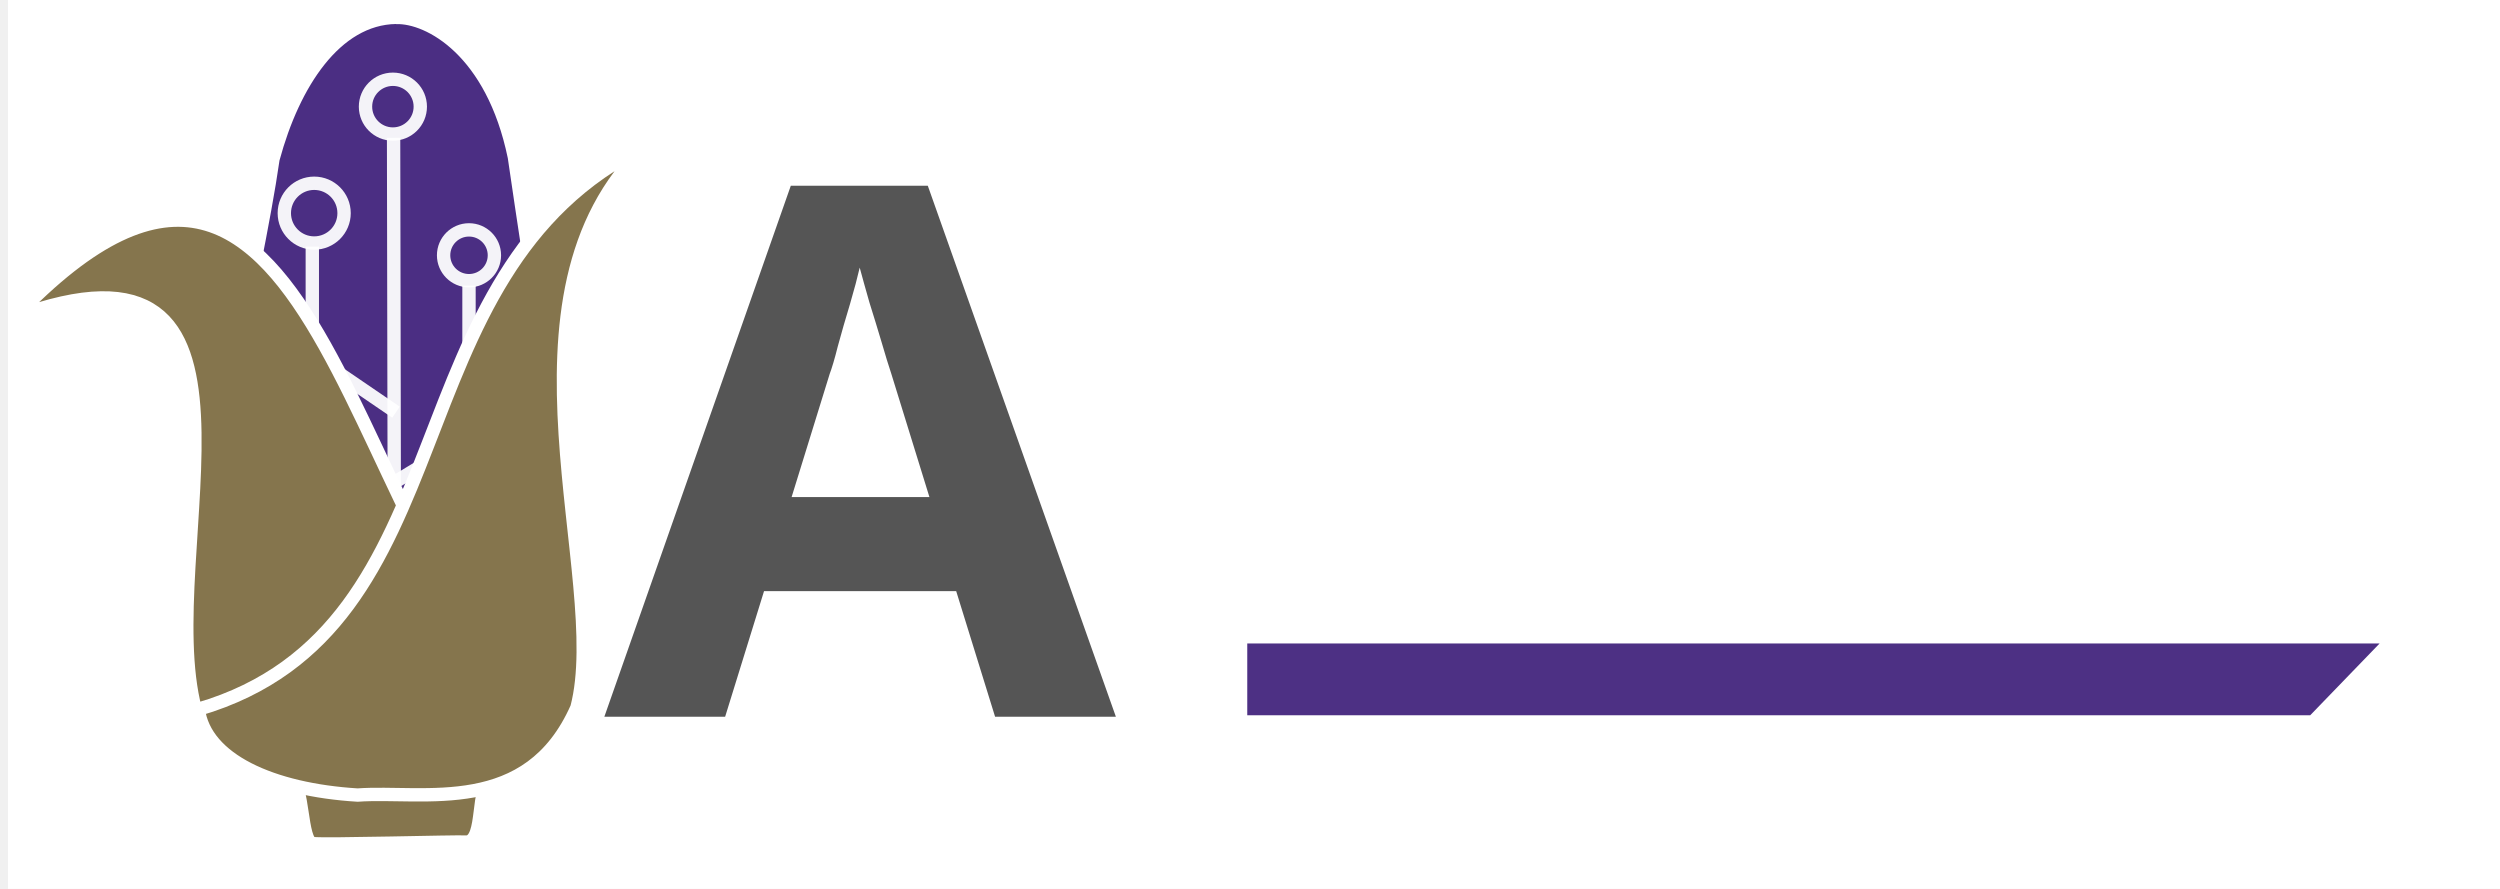
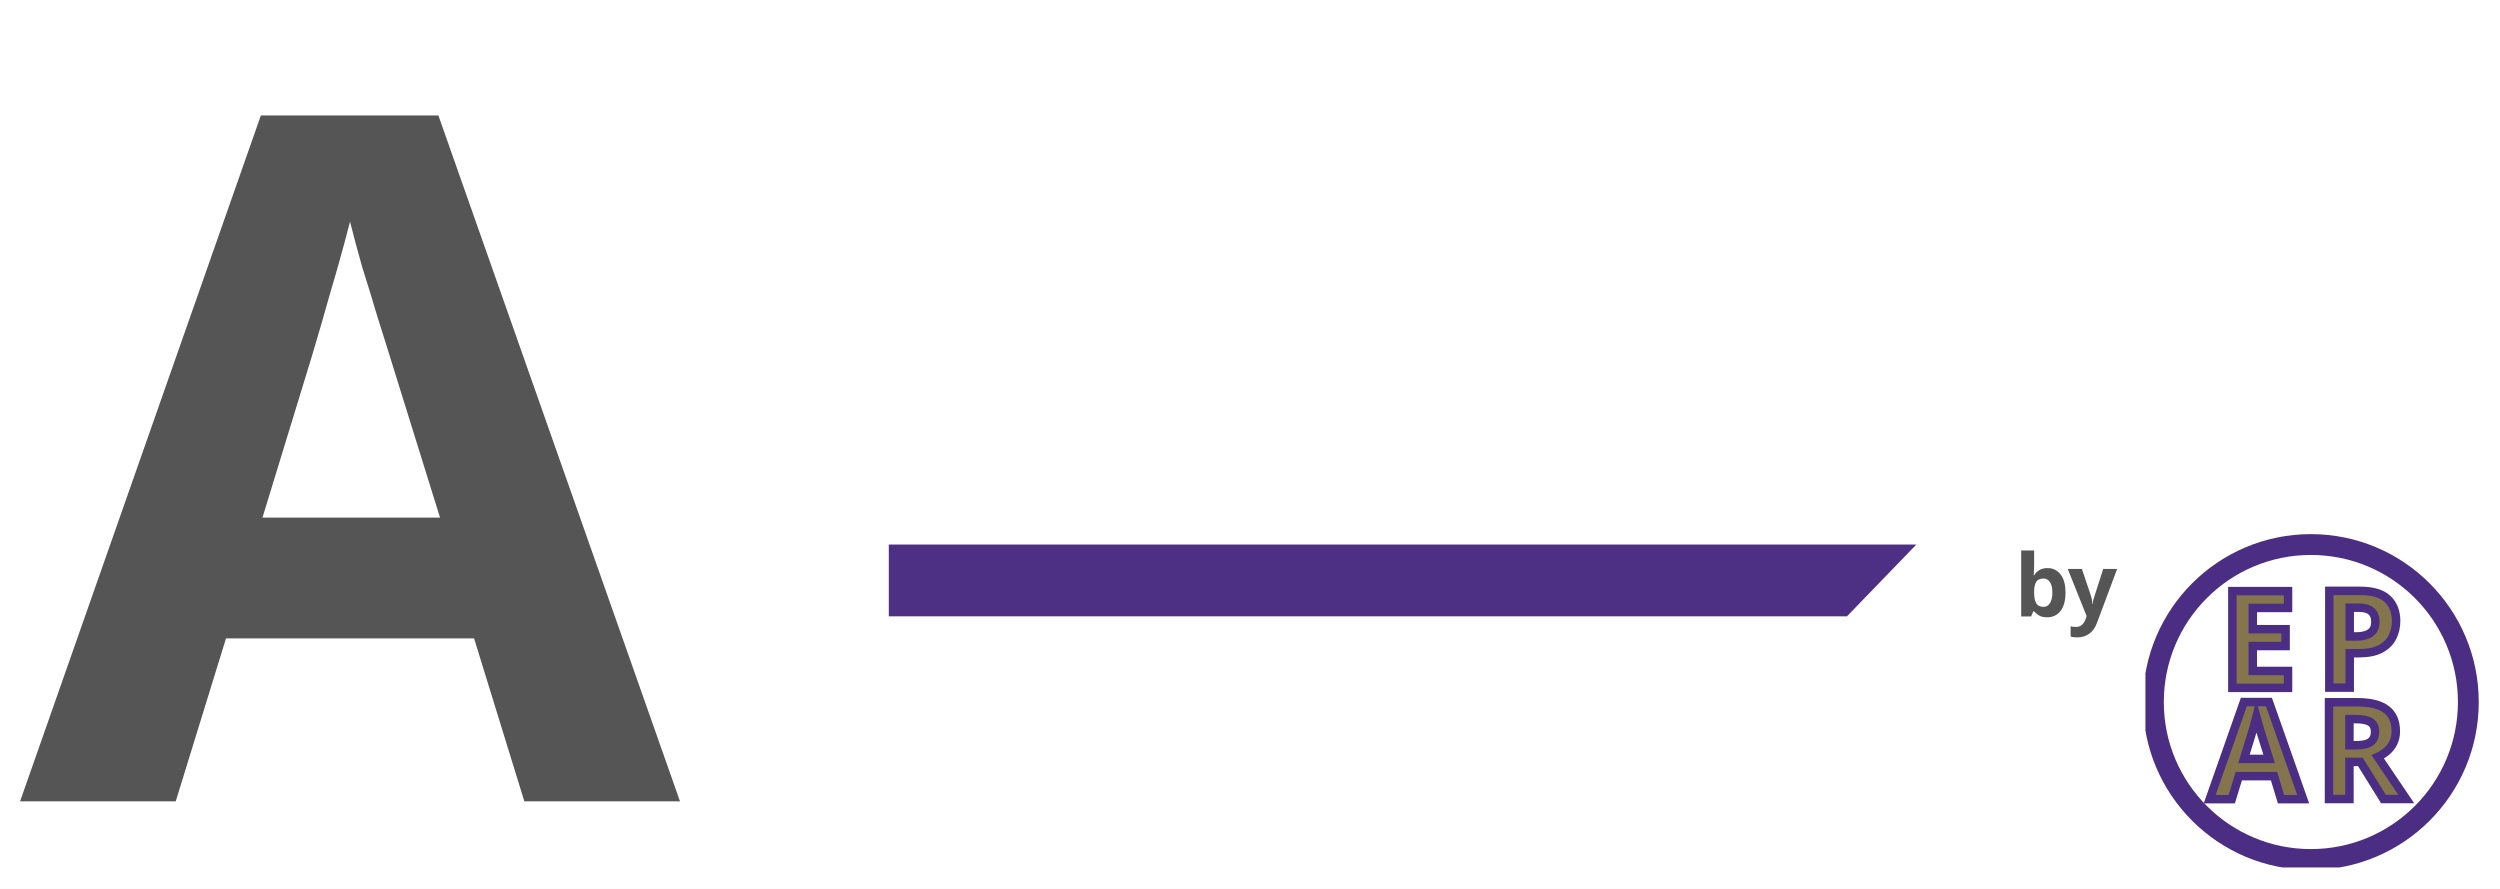
<svg xmlns="http://www.w3.org/2000/svg" width="720" height="256" viewBox="0 0 190.5 67.733" version="1.1" id="svg4542">
-   <defs id="defs4536" />
+   <defs id="defs4536">
+     <clipPath id="clipPath831" clipPathUnits="userSpaceOnUse">
+       <path id="path829" d="M 0,768 H 1366 V 0 H 0 Z" />
+     </clipPath>
+     <clipPath id="clipPath851" clipPathUnits="userSpaceOnUse">
+       <path id="path849" d="M 0,768 H 1366 V 0 H 0 Z" />
+     </clipPath>
+   </defs>
  <g id="layer8" transform="translate(0,33.86667)">
-     <rect style="opacity:1;fill:#ffffff;fill-opacity:1;stroke:none;stroke-width:6.879;stroke-linecap:square;stroke-linejoin:round;stroke-miterlimit:4;stroke-dasharray:none;stroke-opacity:1;paint-order:markers stroke fill" id="rect969" width="190.5" height="67.733" x="0.608" y="-33.867" ry="0" />
-   </g>
-   <g id="layer1" transform="translate(0,-229.2667)">
-     <g id="g5288" transform="matrix(7.907294,0,0,7.907294,-4.207574,228.0657)">
-       <g id="layer2" />
-       <g style="display:inline" id="layer5" />
-       <g id="g861" transform="matrix(0.9599739,0,0,0.9599739,0.2197566,0.2423438)">
-         <g id="layer1-0" transform="translate(0,-288.5333)">
-           <path id="path1933-5-8" style="fill:#4b2e83;fill-opacity:1;stroke:none;stroke-width:0.265;stroke-linecap:butt;stroke-linejoin:miter;stroke-miterlimit:4;stroke-dasharray:none;stroke-opacity:1" d="m 4.302,288.681 c 0.294,-0.01 0.906,0.306 1.121,1.346 0.17,1.192 0.582,3.646 0.582,4.704 0,0.529 0,1.587 -1.832,1.605 -1.832,0.018 -1.832,-1.04 -1.832,-1.57 0,-1.058 0.62,-3.523 0.79,-4.716 0.203,-0.752 0.614,-1.362 1.17,-1.37 z" />
-         </g>
-         <g style="stroke-width:0.134;stroke-miterlimit:4;stroke-dasharray:none" id="layer3">
-           <g id="g5771" style="fill:none;stroke:#ffffff;stroke-width:0.134;stroke-miterlimit:4;stroke-dasharray:none;stroke-opacity:0.941" transform="translate(0.02342484,0.02342484)">
-             <circle r="0.275" cy="0.953" cx="4.246" id="path5712" style="opacity:1;fill:none;fill-opacity:1;stroke:#ffffff;stroke-width:0.134;stroke-linecap:square;stroke-linejoin:miter;stroke-miterlimit:4;stroke-dasharray:none;stroke-opacity:0.941;paint-order:markers stroke fill" />
-             <path id="path5729" d="m 4.253,1.266 0.012,6.402" style="fill:none;fill-opacity:0;stroke:#ffffff;stroke-width:0.134;stroke-linecap:butt;stroke-linejoin:miter;stroke-miterlimit:4;stroke-dasharray:none;stroke-opacity:0.941" />
-             <path id="path5731" d="M 4.277,4.02 3.437,3.447 V 2.358" style="fill:none;stroke:#ffffff;stroke-width:0.134;stroke-linecap:butt;stroke-linejoin:miter;stroke-miterlimit:4;stroke-dasharray:none;stroke-opacity:0.941" />
-             <path id="path5733" d="M 4.134,4.801 5.01,4.272 v -1.523" style="fill:none;stroke:#ffffff;stroke-width:0.134;stroke-linecap:butt;stroke-linejoin:miter;stroke-miterlimit:4;stroke-dasharray:none;stroke-opacity:0.941" />
-             <circle r="0.3" cy="2.022" cx="3.456" id="path5712-3" style="opacity:1;fill:none;fill-opacity:1;stroke:#ffffff;stroke-width:0.134;stroke-linecap:square;stroke-linejoin:miter;stroke-miterlimit:4;stroke-dasharray:none;stroke-opacity:0.941;paint-order:markers stroke fill" />
-             <circle r="0.255" cy="2.445" cx="5.01" id="path5712-3-1" style="opacity:1;fill:none;fill-opacity:1;stroke:#ffffff;stroke-width:0.134;stroke-linecap:square;stroke-linejoin:miter;stroke-miterlimit:4;stroke-dasharray:none;stroke-opacity:0.941;paint-order:markers stroke fill" />
+     <rect style="opacity:1;fill:#ffffff;fill-opacity:1;stroke:none;stroke-width:6.879;stroke-linecap:square;stroke-linejoin:round;stroke-miterlimit:4;stroke-dasharray:none;stroke-opacity:1;paint-order:markers stroke fill" id="rect969" width="190.5" height="67.733" x="0" y="-33.867" ry="0" />
+     <g id="g976" transform="matrix(0.396875,0,0,0.396875,163.4156,6.833241)">
+       <g style="display:inline" transform="matrix(1.333333,0,0,-1.333333,0,64)" id="g823">
+         <g transform="matrix(0.992647,0,0,0.9926564,0.1246633,-0.00107725)" style="fill:#ffffff;fill-opacity:1;stroke:#4b2e83;stroke-width:6.044;stroke-miterlimit:4;stroke-dasharray:none;stroke-opacity:1" id="g825">
+           <g style="fill:#ffffff;fill-opacity:1;stroke:#4b2e83;stroke-width:6.044;stroke-miterlimit:4;stroke-dasharray:none;stroke-opacity:1" clip-path="url(#clipPath831)" id="g827">
+             <circle r="21.333" transform="scale(1,-1)" cy="-24" cx="24" id="path889" style="opacity:1;fill:#ffffff;fill-opacity:1;stroke:#4b2e83;stroke-width:6.044;stroke-linecap:round;stroke-linejoin:round;stroke-miterlimit:4;stroke-dasharray:none;stroke-opacity:1;paint-order:markers stroke fill" />
          </g>
        </g>
-         <g id="layer4" style="display:inline">
-           <path style="fill:#85754d;fill-opacity:1;stroke:#ffffff;stroke-width:0.134;stroke-linecap:butt;stroke-linejoin:miter;stroke-miterlimit:4;stroke-dasharray:none;stroke-opacity:1" d="M 5.864,7.009 C 5.812,7.402 5.849,7.615 5.265,7.74 5.096,7.777 5.203,8.347 5.011,8.359 4.911,8.352 3.583,8.39 3.465,8.374 3.338,8.357 3.377,7.763 3.241,7.734 2.663,7.612 2.37,7.414 2.286,7.026 1.866,5.44 3.283,2.049 0.472,3.092 3.621,-0.219 3.832,5.859 5.864,7.009 Z" id="path5773" />
-         </g>
-         <path style="display:inline;fill:#85754d;fill-opacity:1;stroke:#ffffff;stroke-width:0.134;stroke-linecap:butt;stroke-linejoin:miter;stroke-miterlimit:4;stroke-dasharray:none;stroke-opacity:1" d="M 2.316,7.026 C 2.383,7.533 3.059,7.835 3.915,7.887 4.58,7.839 5.631,8.111 6.117,7.009 6.458,5.704 5.231,2.876 6.81,1.371 4.186,2.644 5.092,6.212 2.316,7.026 Z" id="path5773-8" />
      </g>
-       <g id="g891" />
+       <g id="layer2">
+         <text transform="scale(0.9999597,1.00004)" id="text896" y="29.52" x="14.517" style="font-style:normal;font-variant:normal;font-weight:900;font-stretch:normal;font-size:26.011px;line-height:6.144px;font-family:'Encode Sans Black';-inkscape-font-specification:'Encode Sans Black, Heavy';font-variant-ligatures:normal;font-variant-caps:normal;font-variant-numeric:normal;font-feature-settings:normal;text-align:start;letter-spacing:0px;word-spacing:0px;writing-mode:lr-tb;text-anchor:start;fill:#000000;fill-opacity:1;stroke:none;stroke-width:1.626" xml:space="preserve">
+           <tspan style="fill:#85754d;fill-opacity:1;stroke:#4b2e83;stroke-width:1.626;stroke-opacity:1" y="29.52" x="14.517" id="tspan894">E</tspan>
+         </text>
+         <text transform="scale(0.9999597,1.00004)" id="text896-9" y="29.474" x="33.13" style="font-style:normal;font-variant:normal;font-weight:900;font-stretch:normal;font-size:26.011px;line-height:6.144px;font-family:'Encode Sans Black';-inkscape-font-specification:'Encode Sans Black, Heavy';font-variant-ligatures:normal;font-variant-caps:normal;font-variant-numeric:normal;font-feature-settings:normal;text-align:start;letter-spacing:0px;word-spacing:0px;writing-mode:lr-tb;text-anchor:start;fill:#000000;fill-opacity:1;stroke:none;stroke-width:1.626" xml:space="preserve">
+           <tspan style="fill:#85754d;fill-opacity:1;stroke:#4b2e83;stroke-width:1.626;stroke-opacity:1" y="29.474" x="33.13" id="tspan894-7">P</tspan>
+         </text>
+         <text transform="scale(0.9999597,1.00004)" id="text896-9-5" y="50.89" x="12.505" style="font-style:normal;font-variant:normal;font-weight:900;font-stretch:normal;font-size:26.011px;line-height:6.144px;font-family:'Encode Sans Black';-inkscape-font-specification:'Encode Sans Black, Heavy';font-variant-ligatures:normal;font-variant-caps:normal;font-variant-numeric:normal;font-feature-settings:normal;text-align:start;letter-spacing:0px;word-spacing:0px;writing-mode:lr-tb;text-anchor:start;fill:#000000;fill-opacity:1;stroke:none;stroke-width:1.626" xml:space="preserve">
+           <tspan style="fill:#85754d;fill-opacity:1;stroke:#4b2e83;stroke-width:1.626;stroke-opacity:1" y="50.89" x="12.505" id="tspan894-7-6">A</tspan>
+         </text>
+         <text id="text948" y="49.756" x="38.878" style="font-style:normal;font-variant:normal;font-weight:900;font-stretch:normal;font-size:16px;line-height:3.78px;font-family:'Encode Sans Black';-inkscape-font-specification:'Encode Sans Black, Heavy';font-variant-ligatures:normal;font-variant-caps:normal;font-variant-numeric:normal;font-feature-settings:normal;text-align:start;letter-spacing:0px;word-spacing:0px;writing-mode:lr-tb;text-anchor:start;fill:#000000;fill-opacity:1;stroke:none" xml:space="preserve">
+           <tspan y="56.83" x="38.878" id="tspan946" />
+         </text>
+         <text transform="scale(0.9999597,1.00004)" id="text896-9-5-4" y="50.86" x="33.069" style="font-style:normal;font-variant:normal;font-weight:900;font-stretch:normal;font-size:26.011px;line-height:6.144px;font-family:'Encode Sans Black';-inkscape-font-specification:'Encode Sans Black, Heavy';font-variant-ligatures:normal;font-variant-caps:normal;font-variant-numeric:normal;font-feature-settings:normal;text-align:start;letter-spacing:0px;word-spacing:0px;writing-mode:lr-tb;text-anchor:start;fill:#000000;fill-opacity:1;stroke:none;stroke-width:1.626" xml:space="preserve">
+           <tspan style="fill:#85754d;fill-opacity:1;stroke:#4b2e83;stroke-width:1.626;stroke-opacity:1" y="50.86" x="33.069" id="tspan894-7-6-6">R</tspan>
+           <tspan id="tspan968" style="fill:#85754d;fill-opacity:1;stroke:#4b2e83;stroke-width:1.626;stroke-opacity:1" y="57.004" x="33.069" />
+         </text>
+       </g>
    </g>
+     <text xml:space="preserve" style="font-style:normal;font-variant:normal;font-weight:900;font-stretch:normal;font-size:6.624px;line-height:1.565px;font-family:'Encode Sans Black';-inkscape-font-specification:'Encode Sans Black, Heavy';font-variant-ligatures:normal;font-variant-caps:normal;font-variant-numeric:normal;font-feature-settings:normal;text-align:start;letter-spacing:0px;word-spacing:0px;writing-mode:lr-tb;text-anchor:start;fill:#000000;fill-opacity:1;stroke:none;stroke-width:0.414" x="153.499" y="13.11" id="text980">
+       <tspan id="tspan978" x="153.499" y="13.11" style="fill:#555555;fill-opacity:1;stroke-width:0.414">by</tspan>
+     </text>
  </g>
+   <g id="layer1" transform="translate(0,-229.2667)" />
  <g id="layer6" transform="matrix(3.953647,0,0,3.953647,-2.346341,33.97213)">
-     <g id="g1114" transform="translate(15.30742,-4.473453)">
-       <flowRoot xml:space="preserve" id="flowRoot5305" style="font-style:normal;font-variant:normal;font-weight:800;font-stretch:normal;font-size:9.333px;line-height:3.78px;font-family:'Alegreya Sans SC ExtraBold';-inkscape-font-specification:'Alegreya Sans SC ExtraBold, Ultra-Bold';font-variant-ligatures:normal;font-variant-caps:normal;font-variant-numeric:normal;font-feature-settings:normal;text-align:start;letter-spacing:0px;word-spacing:0px;writing-mode:lr-tb;text-anchor:start;fill:#000000;fill-opacity:1;stroke:none" transform="matrix(0.1338427,0,0,0.1338427,-6.872194,0.09877528)">
-         <flowRegion id="flowRegion5307">
-           <rect id="rect5309" width="288.399" height="107.076" x="99.5" y="10.317" />
-         </flowRegion>
-         <flowPara id="flowPara5311" style="font-style:normal;font-variant:normal;font-weight:bold;font-stretch:normal;font-size:66.667px;font-family:'Encode Sans ExtraBold';-inkscape-font-specification:'Encode Sans ExtraBold, Bold'" />
-         <flowPara style="font-style:normal;font-variant:normal;font-weight:bold;font-stretch:normal;font-size:54.667px;line-height:3.78px;font-family:'Encode Sans ExtraBold';-inkscape-font-specification:'Encode Sans ExtraBold, Bold';fill:#555555;fill-opacity:1" id="flowPara863">gQuery</flowPara>
-         <flowPara id="flowPara5313" style="font-style:normal;font-variant:normal;font-weight:bold;font-stretch:normal;font-size:74.667px;line-height:3.78px;font-family:'Encode Sans SemiBold';-inkscape-font-specification:'Encode Sans SemiBold, Bold'" />
-       </flowRoot>
-       <text xml:space="preserve" style="font-style:normal;font-variant:normal;font-weight:800;font-stretch:normal;font-size:2.141px;line-height:0.506px;font-family:'Alegreya Sans SC ExtraBold';-inkscape-font-specification:'Alegreya Sans SC ExtraBold, Ultra-Bold';font-variant-ligatures:normal;font-variant-caps:normal;font-variant-numeric:normal;font-feature-settings:normal;text-align:start;letter-spacing:0px;word-spacing:0px;writing-mode:lr-tb;text-anchor:start;fill:#000000;fill-opacity:1;stroke:none;stroke-width:0.134" x="-3.067" y="9.697" id="text867">
-         <tspan id="tspan865" x="-3.067" y="9.697" style="font-style:normal;font-variant:normal;font-weight:bold;font-stretch:normal;font-size:14.277px;font-family:'Encode Sans ExtraBold';-inkscape-font-specification:'Encode Sans ExtraBold, Bold';fill:#555555;fill-opacity:1;stroke-width:0.134">A</tspan>
-       </text>
-     </g>
+     <flowRoot transform="matrix(0.1338427,0,0,0.1338427,-0.465313,-5.825327)" style="font-style:normal;font-variant:normal;font-weight:800;font-stretch:normal;font-size:9.333px;line-height:3.78px;font-family:'Alegreya Sans SC ExtraBold';-inkscape-font-specification:'Alegreya Sans SC ExtraBold, Ultra-Bold';font-variant-ligatures:normal;font-variant-caps:normal;font-variant-numeric:normal;font-feature-settings:normal;text-align:start;letter-spacing:0px;word-spacing:0px;writing-mode:lr-tb;text-anchor:start;fill:#000000;fill-opacity:1;stroke:none" id="flowRoot5305" xml:space="preserve">
+       <flowRegion id="flowRegion5307">
+         <rect y="10.317" x="99.5" height="107.076" width="288.399" id="rect5309" />
+       </flowRegion>
+       <flowPara style="font-style:normal;font-variant:normal;font-weight:bold;font-stretch:normal;font-size:66.667px;font-family:'Encode Sans ExtraBold';-inkscape-font-specification:'Encode Sans ExtraBold, Bold'" id="flowPara5311" />
+       <flowPara id="flowPara863" style="font-style:normal;font-variant:normal;font-weight:bold;font-stretch:normal;font-size:54.667px;line-height:3.78px;font-family:'Encode Sans ExtraBold';-inkscape-font-specification:'Encode Sans ExtraBold, Bold';fill:#555555;fill-opacity:1">gQuery</flowPara>
+       <flowPara style="font-style:normal;font-variant:normal;font-weight:bold;font-stretch:normal;font-size:74.667px;line-height:3.78px;font-family:'Encode Sans SemiBold';-inkscape-font-specification:'Encode Sans SemiBold, Bold'" id="flowPara5313" />
+     </flowRoot>
+     <text id="text867" y="6.851" x="0.979" style="font-style:normal;font-variant:normal;font-weight:800;font-stretch:normal;font-size:2.765px;line-height:0.653px;font-family:'Alegreya Sans SC ExtraBold';-inkscape-font-specification:'Alegreya Sans SC ExtraBold, Ultra-Bold';font-variant-ligatures:normal;font-variant-caps:normal;font-variant-numeric:normal;font-feature-settings:normal;text-align:start;letter-spacing:0px;word-spacing:0px;writing-mode:lr-tb;text-anchor:start;fill:#000000;fill-opacity:1;stroke:none;stroke-width:0.173" xml:space="preserve">
+       <tspan style="font-style:normal;font-variant:normal;font-weight:bold;font-stretch:normal;font-size:18.437px;font-family:'Encode Sans ExtraBold';-inkscape-font-specification:'Encode Sans ExtraBold, Bold';fill:#555555;fill-opacity:1;stroke-width:0.173" y="6.851" x="0.979" id="tspan865">A</tspan>
+     </text>
  </g>
  <g id="layer7" transform="translate(0,33.86667)">
-     <path style="fill:#4b2e83;fill-opacity:0.987;stroke:none;stroke-width:0.742px;stroke-linecap:butt;stroke-linejoin:miter;stroke-opacity:0.729" d="M 95.041,15.167 H 181.324 l -5.288,5.471 H 95.041 Z" id="path877" />
+     <path style="fill:#4b2e83;fill-opacity:0.987;stroke:none;stroke-width:0.742px;stroke-linecap:butt;stroke-linejoin:miter;stroke-opacity:0.729" d="m 67.726,7.629 h 78.297 l -5.288,5.471 H 67.726 Z" id="path877" />
  </g>
</svg>
